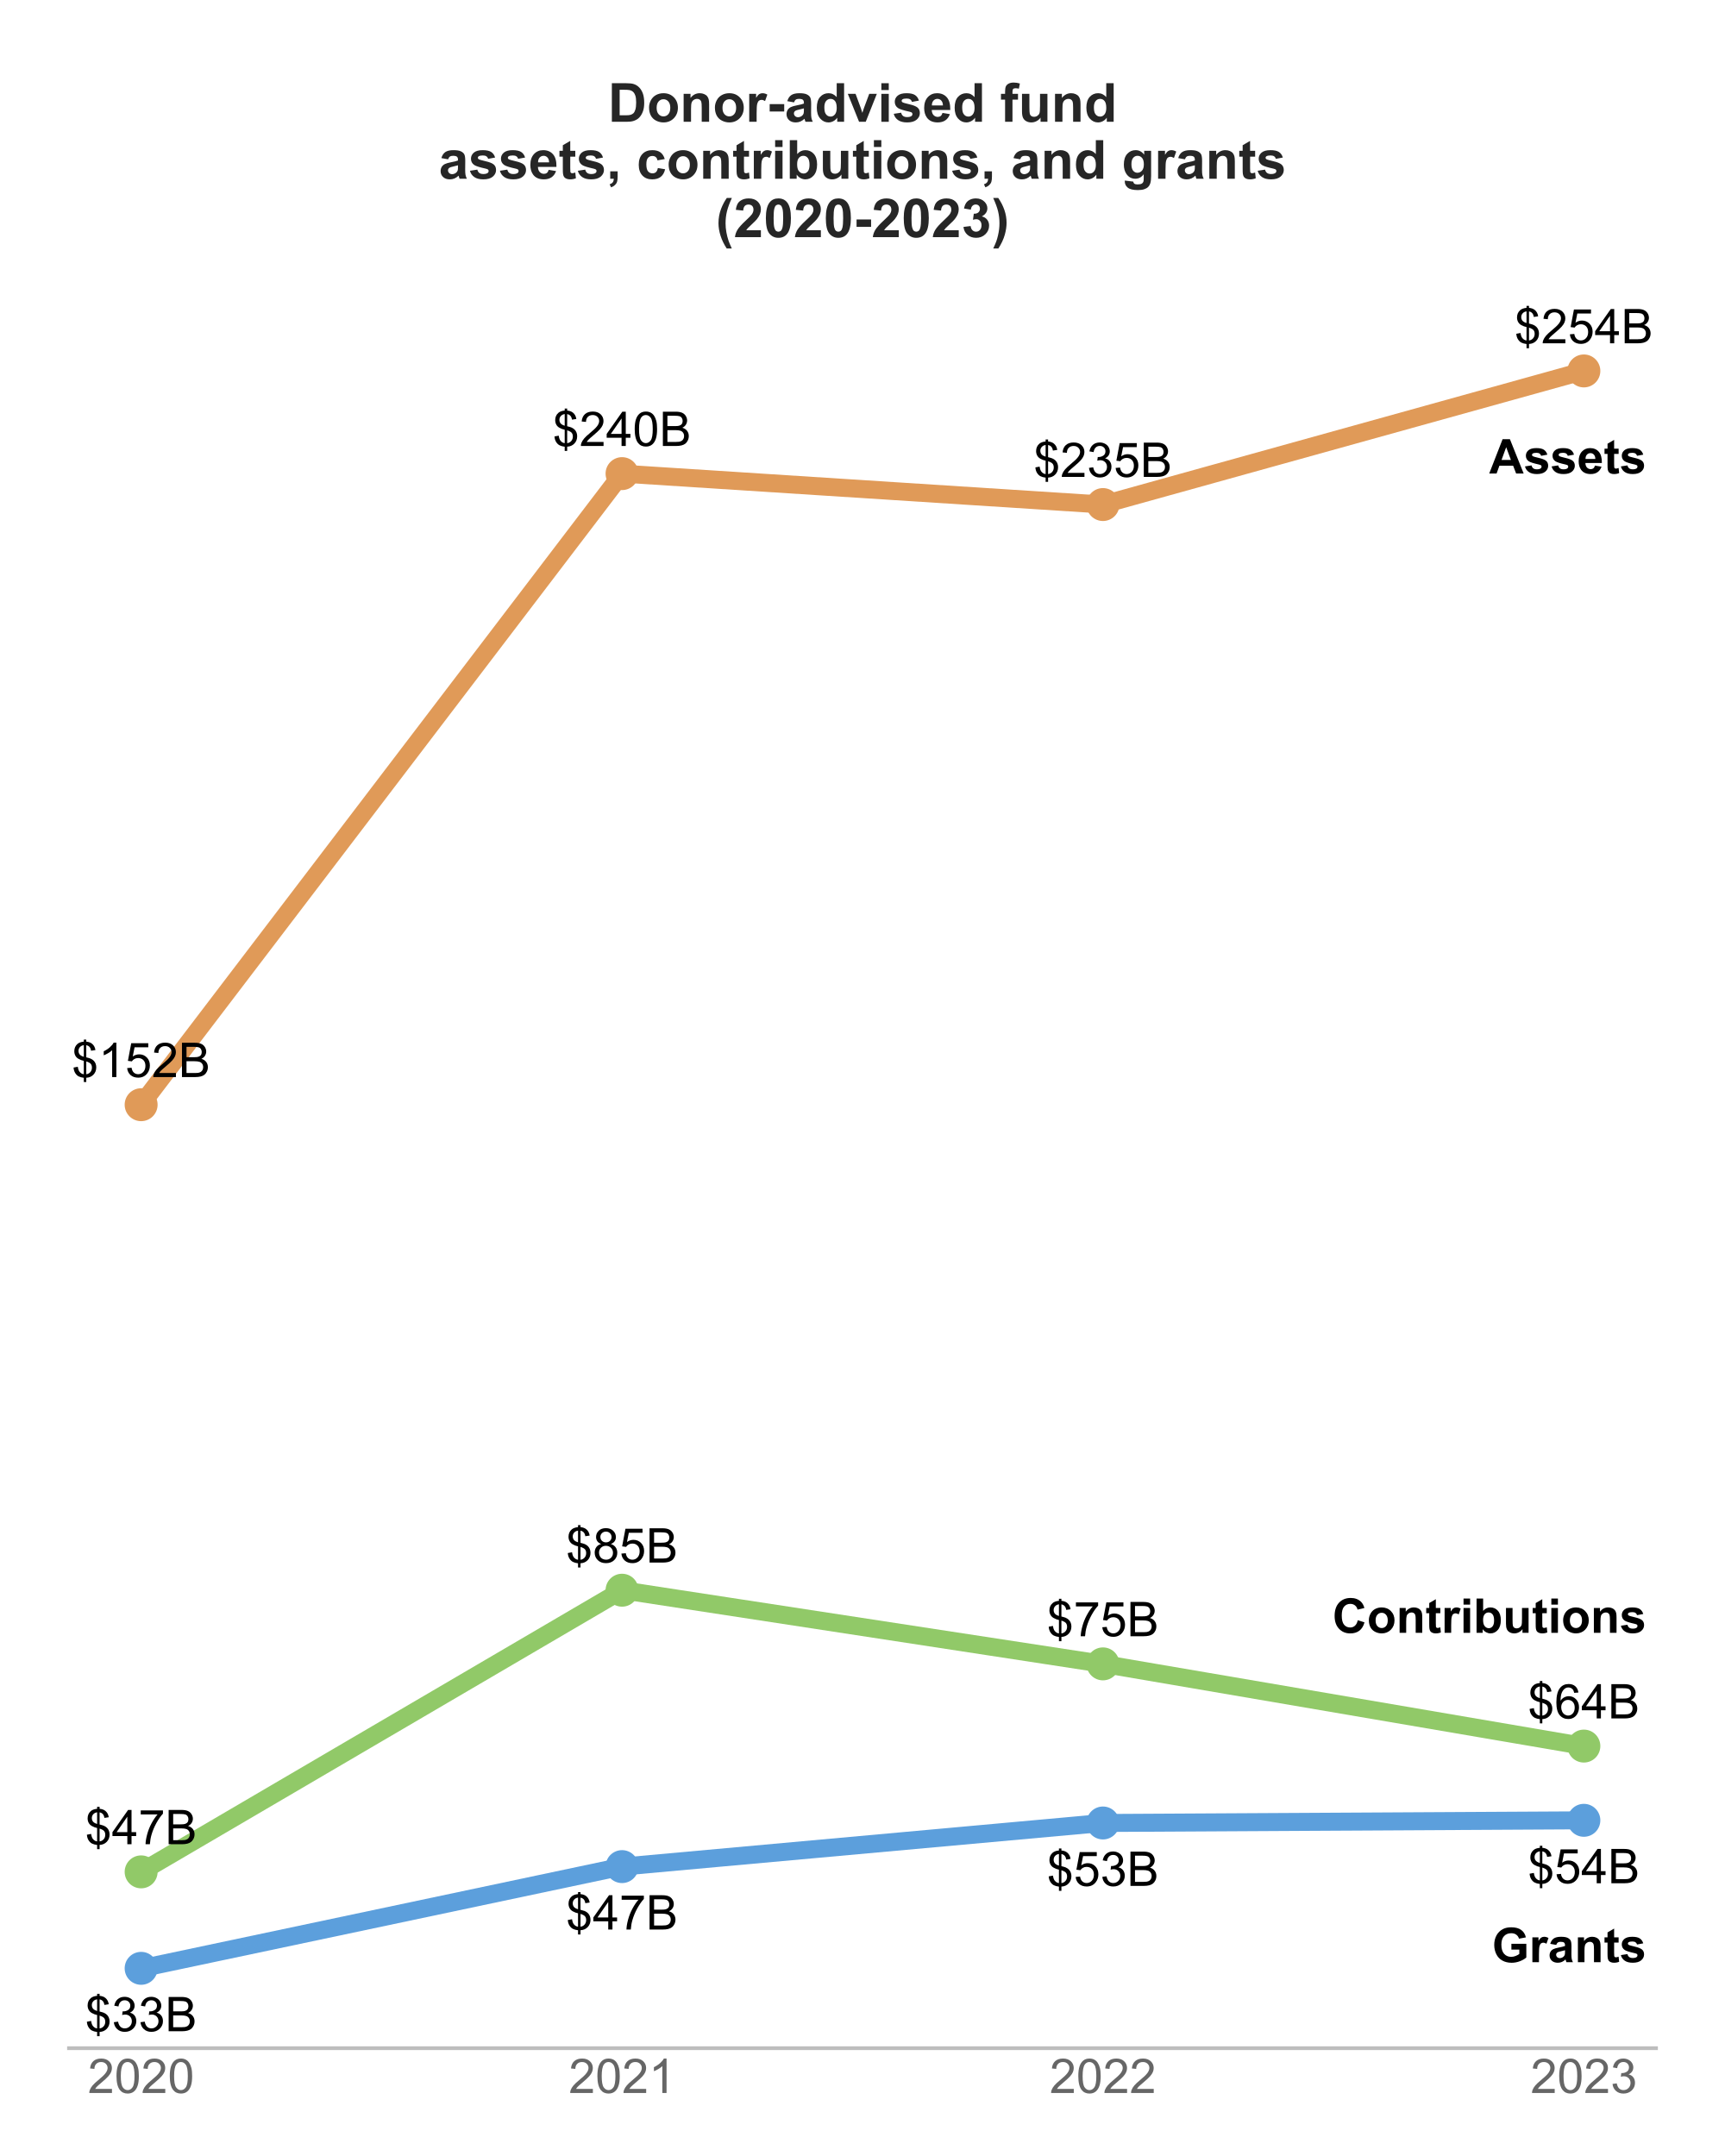
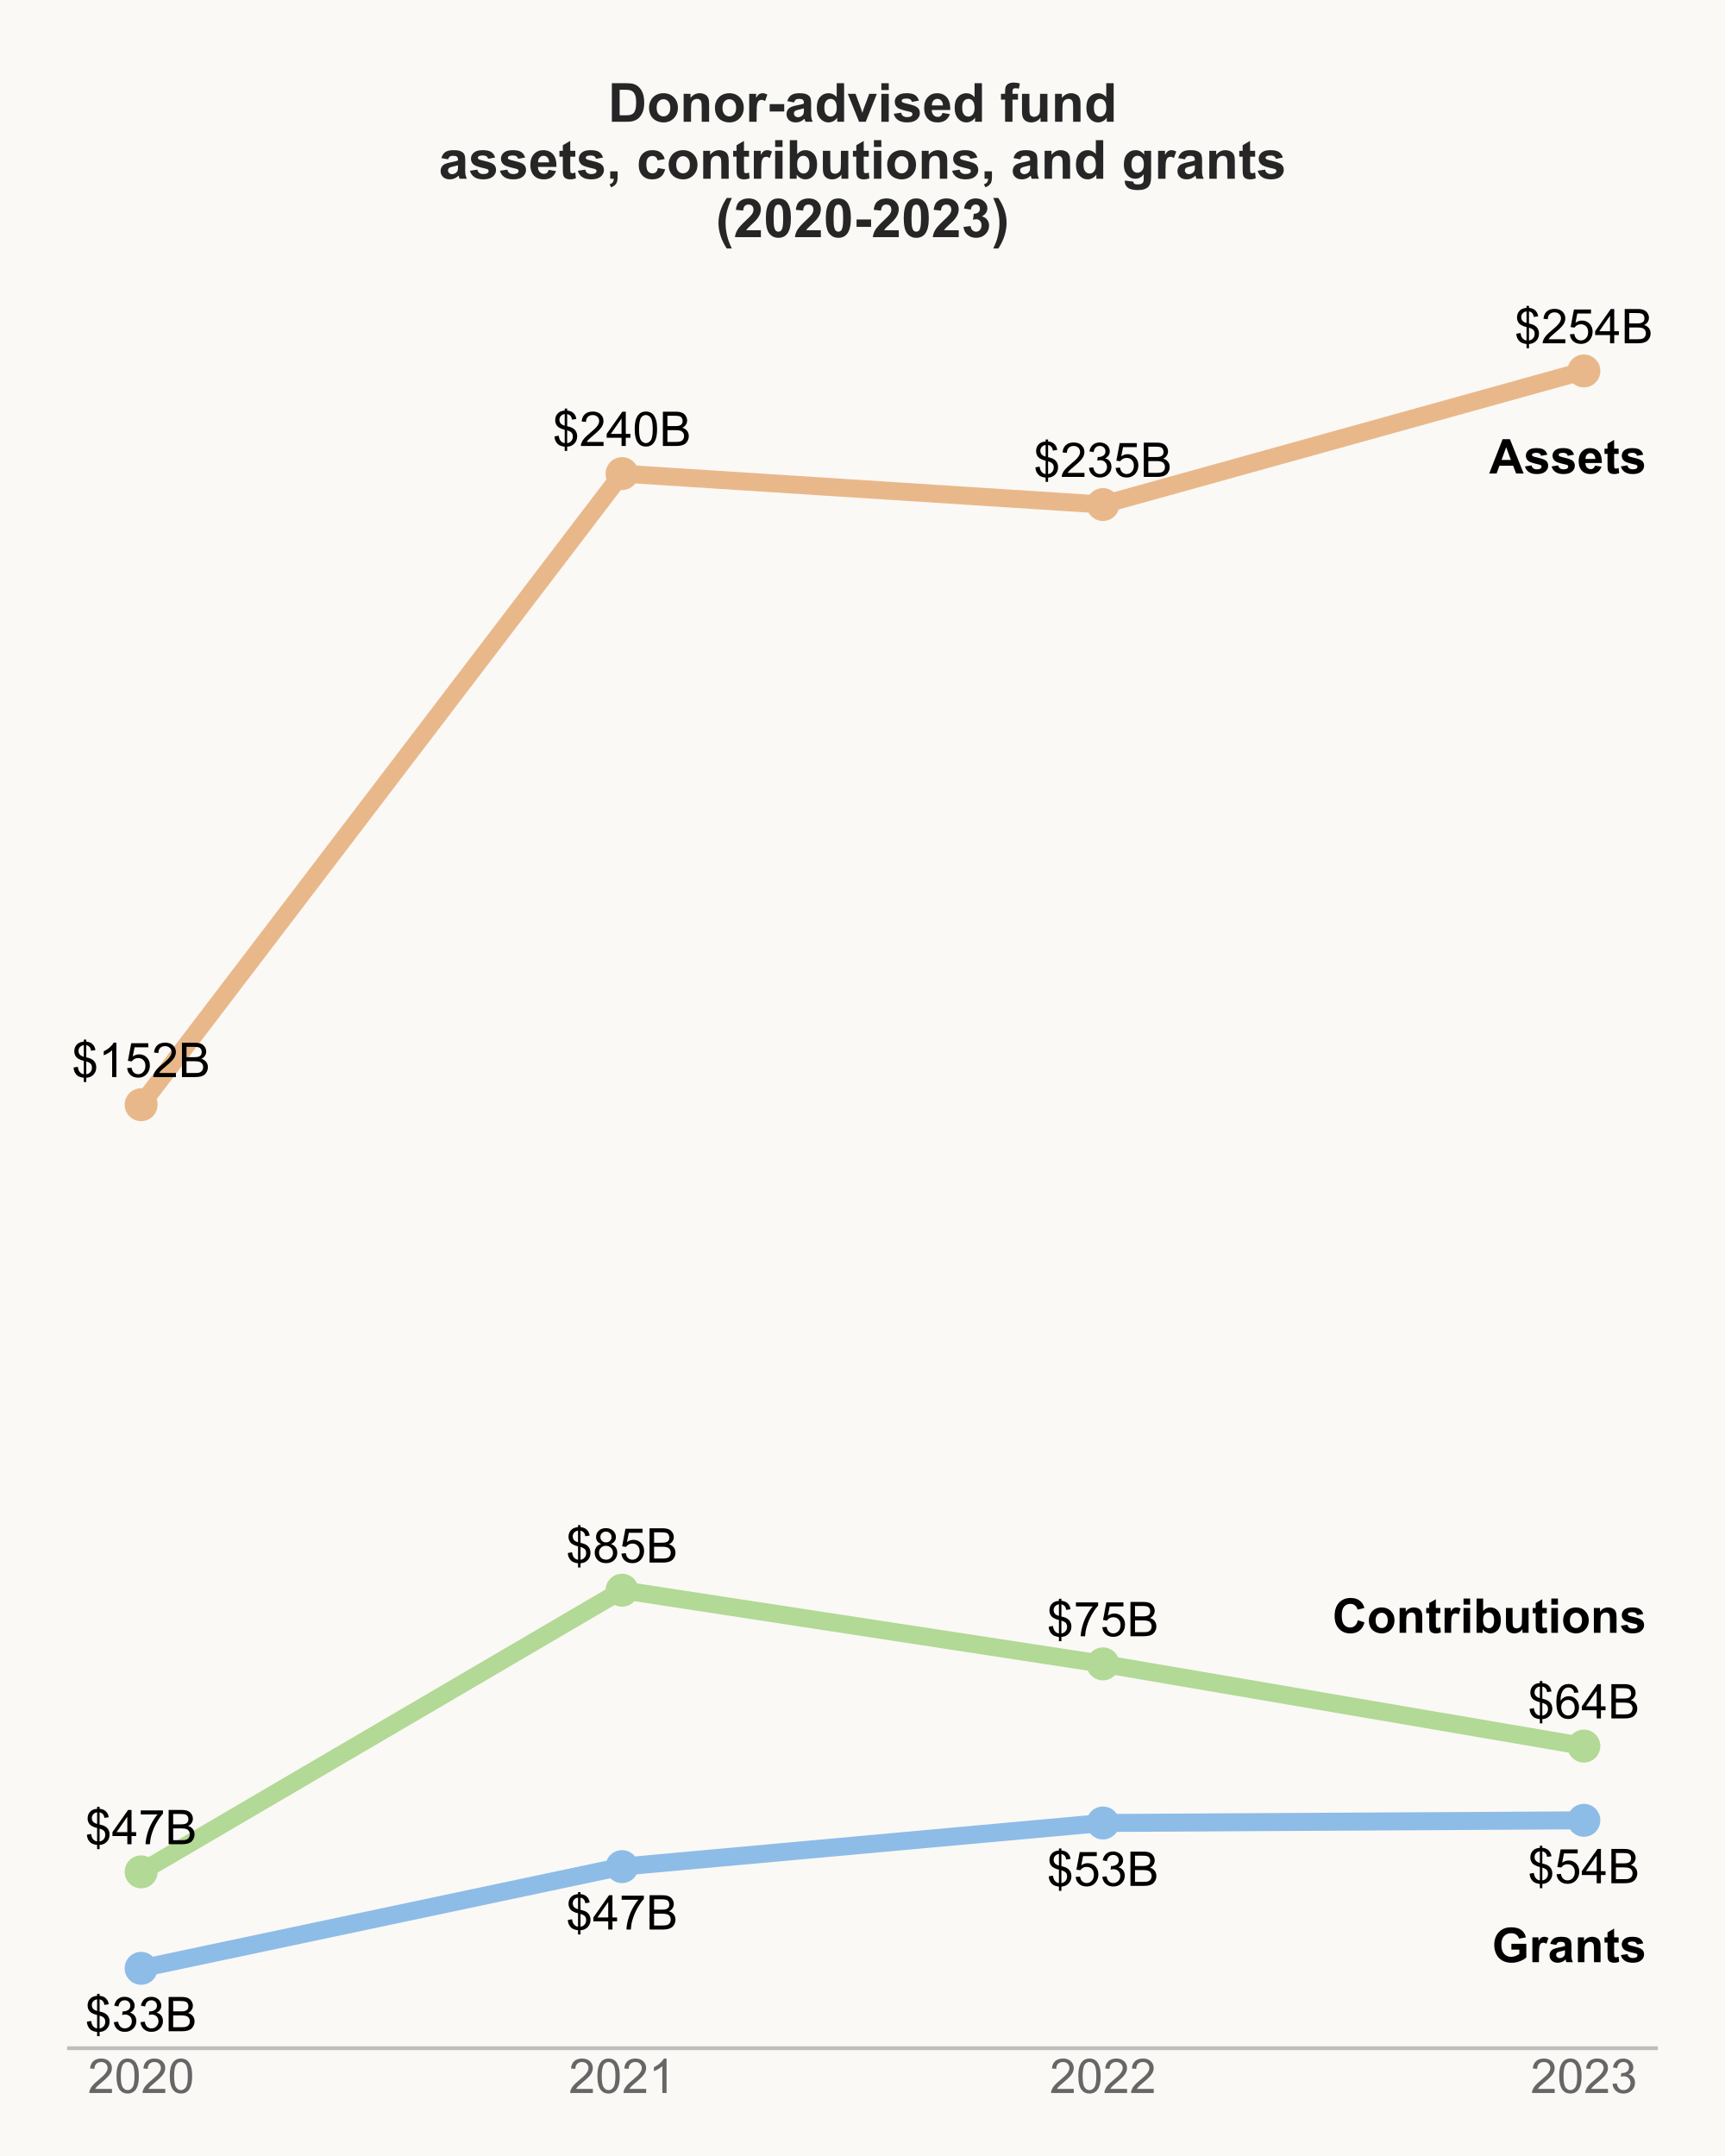
<svg xmlns="http://www.w3.org/2000/svg" xmlns:xlink="http://www.w3.org/1999/xlink" width="576pt" height="720pt" viewBox="0 0 576 720" version="1.1">
  <defs>
    <style type="text/css">*{stroke-linejoin: round; stroke-linecap: butt}</style>
  </defs>
  <g id="figure_1">
    <g id="patch_1">
-       <path d="M 0 720  L 576 720  L 576 0  L 0 0  z " style="fill: #ffffff" />
+       <path d="M 0 720  L 576 720  L 576 0  L 0 0  z " style="fill: #faf9f6" />
    </g>
    <g id="axes_1">
      <g id="patch_2">
-         <path d="M 23.04 684  L 552.96 684  L 552.96 97.2  L 23.04 97.2  z " style="fill: #ffffff" />
+         <path d="M 23.04 684  L 552.96 684  L 552.96 97.2  L 23.04 97.2  z " style="fill: #faf9f6" />
      </g>
      <g id="matplotlib.axis_1">
        <g id="xtick_1">
          <g id="text_1">
            <g style="fill: #666666" transform="translate(29.33227 698.9525) scale(0.16 -0.16)">
              <defs>
                <path id="ArialMT-32" d="M 3222 541  L 3222 0  L 194 0  Q 188 203 259 391  Q 375 700 629 1000  Q 884 1300 1366 1694  Q 2113 2306 2375 2664  Q 2638 3022 2638 3341  Q 2638 3675 2398 3904  Q 2159 4134 1775 4134  Q 1369 4134 1125 3890  Q 881 3647 878 3216  L 300 3275  Q 359 3922 746 4261  Q 1134 4600 1788 4600  Q 2447 4600 2831 4234  Q 3216 3869 3216 3328  Q 3216 3053 3103 2787  Q 2991 2522 2730 2228  Q 2469 1934 1863 1422  Q 1356 997 1212 845  Q 1069 694 975 541  L 3222 541  z " transform="scale(0.015625)" />
                <path id="ArialMT-30" d="M 266 2259  Q 266 3072 433 3567  Q 600 4063 929 4331  Q 1259 4600 1759 4600  Q 2128 4600 2406 4451  Q 2684 4303 2865 4023  Q 3047 3744 3150 3342  Q 3253 2941 3253 2259  Q 3253 1453 3087 958  Q 2922 463 2592 192  Q 2263 -78 1759 -78  Q 1097 -78 719 397  Q 266 969 266 2259  z M 844 2259  Q 844 1131 1108 757  Q 1372 384 1759 384  Q 2147 384 2411 759  Q 2675 1134 2675 2259  Q 2675 3391 2411 3762  Q 2147 4134 1753 4134  Q 1366 4134 1134 3806  Q 844 3388 844 2259  z " transform="scale(0.015625)" />
              </defs>
              <use xlink:href="#ArialMT-32" />
              <use xlink:href="#ArialMT-30" transform="translate(55.61523 0)" />
              <use xlink:href="#ArialMT-32" transform="translate(111.2305 0)" />
              <use xlink:href="#ArialMT-30" transform="translate(166.8457 0)" />
            </g>
          </g>
        </g>
        <g id="xtick_2">
          <g id="text_2">
            <g style="fill: #666666" transform="translate(189.9141 698.9525) scale(0.16 -0.16)">
              <defs>
                <path id="ArialMT-31" d="M 2384 0  L 1822 0  L 1822 3584  Q 1619 3391 1289 3197  Q 959 3003 697 2906  L 697 3450  Q 1169 3672 1522 3987  Q 1875 4303 2022 4600  L 2384 4600  L 2384 0  z " transform="scale(0.015625)" />
              </defs>
              <use xlink:href="#ArialMT-32" />
              <use xlink:href="#ArialMT-30" transform="translate(55.61523 0)" />
              <use xlink:href="#ArialMT-32" transform="translate(111.2305 0)" />
              <use xlink:href="#ArialMT-31" transform="translate(166.8457 0)" />
            </g>
          </g>
        </g>
        <g id="xtick_3">
          <g id="text_3">
            <g style="fill: #666666" transform="translate(350.4959 698.9525) scale(0.16 -0.16)">
              <use xlink:href="#ArialMT-32" />
              <use xlink:href="#ArialMT-30" transform="translate(55.61523 0)" />
              <use xlink:href="#ArialMT-32" transform="translate(111.2305 0)" />
              <use xlink:href="#ArialMT-32" transform="translate(166.8457 0)" />
            </g>
          </g>
        </g>
        <g id="xtick_4">
          <g id="text_4">
            <g style="fill: #666666" transform="translate(511.0777 698.9525) scale(0.16 -0.16)">
              <defs>
                <path id="ArialMT-33" d="M 269 1209  L 831 1284  Q 928 806 1161 595  Q 1394 384 1728 384  Q 2125 384 2398 659  Q 2672 934 2672 1341  Q 2672 1728 2419 1979  Q 2166 2231 1775 2231  Q 1616 2231 1378 2169  L 1441 2663  Q 1497 2656 1531 2656  Q 1891 2656 2178 2843  Q 2466 3031 2466 3422  Q 2466 3731 2256 3934  Q 2047 4138 1716 4138  Q 1388 4138 1169 3931  Q 950 3725 888 3313  L 325 3413  Q 428 3978 793 4289  Q 1159 4600 1703 4600  Q 2078 4600 2393 4439  Q 2709 4278 2876 4000  Q 3044 3722 3044 3409  Q 3044 3113 2884 2869  Q 2725 2625 2413 2481  Q 2819 2388 3044 2092  Q 3269 1797 3269 1353  Q 3269 753 2831 336  Q 2394 -81 1725 -81  Q 1122 -81 723 278  Q 325 638 269 1209  z " transform="scale(0.015625)" />
              </defs>
              <use xlink:href="#ArialMT-32" />
              <use xlink:href="#ArialMT-30" transform="translate(55.61523 0)" />
              <use xlink:href="#ArialMT-32" transform="translate(111.2305 0)" />
              <use xlink:href="#ArialMT-33" transform="translate(166.8457 0)" />
            </g>
          </g>
        </g>
      </g>
      <g id="matplotlib.axis_2" />
      <g id="line2d_1">
-         <path d="M 47.127 368.919  L 207.709 158.166  L 368.291 168.495  L 528.873 123.873  " clip-path="url(#p84520b5598)" style="fill: none; stroke: #e09a58; stroke-width: 6; stroke-linecap: round" />
+         <path d="M 47.127 368.919  L 207.709 158.166  L 368.291 168.495  L 528.873 123.873  " clip-path="url(#pe774e9bfdc)" style="fill: none; stroke: #e9b88a; stroke-width: 6; stroke-linecap: round" />
        <defs>
-           <path id="m85aa86fea9" d="M 0 5  C 1.326 5 2.598 4.473 3.536 3.536  C 4.473 2.598 5 1.326 5 0  C 5 -1.326 4.473 -2.598 3.536 -3.536  C 2.598 -4.473 1.326 -5 0 -5  C -1.326 -5 -2.598 -4.473 -3.536 -3.536  C -4.473 -2.598 -5 -1.326 -5 0  C -5 1.326 -4.473 2.598 -3.536 3.536  C -2.598 4.473 -1.326 5 0 5  z " style="stroke: #e09a58" />
+           <path id="m10872356fe" d="M 0 5  C 1.326 5 2.598 4.473 3.536 3.536  C 4.473 2.598 5 1.326 5 0  C 5 -1.326 4.473 -2.598 3.536 -3.536  C 2.598 -4.473 1.326 -5 0 -5  C -1.326 -5 -2.598 -4.473 -3.536 -3.536  C -4.473 -2.598 -5 -1.326 -5 0  C -5 1.326 -4.473 2.598 -3.536 3.536  C -2.598 4.473 -1.326 5 0 5  z " style="stroke: #e9b88a" />
        </defs>
-         <g clip-path="url(#p84520b5598)">
-           <use xlink:href="#m85aa86fea9" x="47.127" y="368.919" style="fill: #e09a58; stroke: #e09a58" />
-           <use xlink:href="#m85aa86fea9" x="207.709" y="158.166" style="fill: #e09a58; stroke: #e09a58" />
-           <use xlink:href="#m85aa86fea9" x="368.291" y="168.495" style="fill: #e09a58; stroke: #e09a58" />
-           <use xlink:href="#m85aa86fea9" x="528.873" y="123.873" style="fill: #e09a58; stroke: #e09a58" />
+         <g clip-path="url(#pe774e9bfdc)">
+           <use xlink:href="#m10872356fe" x="47.127" y="368.919" style="fill: #e9b88a; stroke: #e9b88a" />
+           <use xlink:href="#m10872356fe" x="207.709" y="158.166" style="fill: #e9b88a; stroke: #e9b88a" />
+           <use xlink:href="#m10872356fe" x="368.291" y="168.495" style="fill: #e9b88a; stroke: #e9b88a" />
+           <use xlink:href="#m10872356fe" x="528.873" y="123.873" style="fill: #e9b88a; stroke: #e9b88a" />
        </g>
      </g>
      <g id="line2d_2">
-         <path d="M 47.127 625.114  L 207.709 531.053  L 368.291 555.656  L 528.873 583.105  " clip-path="url(#p84520b5598)" style="fill: none; stroke: #91c968; stroke-width: 6; stroke-linecap: round" />
+         <path d="M 47.127 625.114  L 207.709 531.053  L 368.291 555.656  L 528.873 583.105  " clip-path="url(#pe774e9bfdc)" style="fill: none; stroke: #b2d995; stroke-width: 6; stroke-linecap: round" />
        <defs>
-           <path id="m9f9c1875c0" d="M 0 5  C 1.326 5 2.598 4.473 3.536 3.536  C 4.473 2.598 5 1.326 5 0  C 5 -1.326 4.473 -2.598 3.536 -3.536  C 2.598 -4.473 1.326 -5 0 -5  C -1.326 -5 -2.598 -4.473 -3.536 -3.536  C -4.473 -2.598 -5 -1.326 -5 0  C -5 1.326 -4.473 2.598 -3.536 3.536  C -2.598 4.473 -1.326 5 0 5  z " style="stroke: #91c968" />
+           <path id="m0aecd89cf8" d="M 0 5  C 1.326 5 2.598 4.473 3.536 3.536  C 4.473 2.598 5 1.326 5 0  C 5 -1.326 4.473 -2.598 3.536 -3.536  C 2.598 -4.473 1.326 -5 0 -5  C -1.326 -5 -2.598 -4.473 -3.536 -3.536  C -4.473 -2.598 -5 -1.326 -5 0  C -5 1.326 -4.473 2.598 -3.536 3.536  C -2.598 4.473 -1.326 5 0 5  z " style="stroke: #b2d995" />
        </defs>
-         <g clip-path="url(#p84520b5598)">
-           <use xlink:href="#m9f9c1875c0" x="47.127" y="625.114" style="fill: #91c968; stroke: #91c968" />
-           <use xlink:href="#m9f9c1875c0" x="207.709" y="531.053" style="fill: #91c968; stroke: #91c968" />
-           <use xlink:href="#m9f9c1875c0" x="368.291" y="555.656" style="fill: #91c968; stroke: #91c968" />
-           <use xlink:href="#m9f9c1875c0" x="528.873" y="583.105" style="fill: #91c968; stroke: #91c968" />
+         <g clip-path="url(#pe774e9bfdc)">
+           <use xlink:href="#m0aecd89cf8" x="47.127" y="625.114" style="fill: #b2d995; stroke: #b2d995" />
+           <use xlink:href="#m0aecd89cf8" x="207.709" y="531.053" style="fill: #b2d995; stroke: #b2d995" />
+           <use xlink:href="#m0aecd89cf8" x="368.291" y="555.656" style="fill: #b2d995; stroke: #b2d995" />
+           <use xlink:href="#m0aecd89cf8" x="528.873" y="583.105" style="fill: #b2d995; stroke: #b2d995" />
        </g>
      </g>
      <g id="line2d_3">
-         <path d="M 47.127 657.327  L 207.709 623.357  L 368.291 608.787  L 528.873 607.898  " clip-path="url(#p84520b5598)" style="fill: none; stroke: #5c9fdc; stroke-width: 6; stroke-linecap: round" />
+         <path d="M 47.127 657.327  L 207.709 623.357  L 368.291 608.787  L 528.873 607.898  " clip-path="url(#pe774e9bfdc)" style="fill: none; stroke: #8dbce7; stroke-width: 6; stroke-linecap: round" />
        <defs>
-           <path id="m86886f72f1" d="M 0 5  C 1.326 5 2.598 4.473 3.536 3.536  C 4.473 2.598 5 1.326 5 0  C 5 -1.326 4.473 -2.598 3.536 -3.536  C 2.598 -4.473 1.326 -5 0 -5  C -1.326 -5 -2.598 -4.473 -3.536 -3.536  C -4.473 -2.598 -5 -1.326 -5 0  C -5 1.326 -4.473 2.598 -3.536 3.536  C -2.598 4.473 -1.326 5 0 5  z " style="stroke: #5c9fdc" />
+           <path id="m0f22cc1c9a" d="M 0 5  C 1.326 5 2.598 4.473 3.536 3.536  C 4.473 2.598 5 1.326 5 0  C 5 -1.326 4.473 -2.598 3.536 -3.536  C 2.598 -4.473 1.326 -5 0 -5  C -1.326 -5 -2.598 -4.473 -3.536 -3.536  C -4.473 -2.598 -5 -1.326 -5 0  C -5 1.326 -4.473 2.598 -3.536 3.536  C -2.598 4.473 -1.326 5 0 5  z " style="stroke: #8dbce7" />
        </defs>
-         <g clip-path="url(#p84520b5598)">
-           <use xlink:href="#m86886f72f1" x="47.127" y="657.327" style="fill: #5c9fdc; stroke: #5c9fdc" />
-           <use xlink:href="#m86886f72f1" x="207.709" y="623.357" style="fill: #5c9fdc; stroke: #5c9fdc" />
-           <use xlink:href="#m86886f72f1" x="368.291" y="608.787" style="fill: #5c9fdc; stroke: #5c9fdc" />
-           <use xlink:href="#m86886f72f1" x="528.873" y="607.898" style="fill: #5c9fdc; stroke: #5c9fdc" />
+         <g clip-path="url(#pe774e9bfdc)">
+           <use xlink:href="#m0f22cc1c9a" x="47.127" y="657.327" style="fill: #8dbce7; stroke: #8dbce7" />
+           <use xlink:href="#m0f22cc1c9a" x="207.709" y="623.357" style="fill: #8dbce7; stroke: #8dbce7" />
+           <use xlink:href="#m0f22cc1c9a" x="368.291" y="608.787" style="fill: #8dbce7; stroke: #8dbce7" />
+           <use xlink:href="#m0f22cc1c9a" x="528.873" y="607.898" style="fill: #8dbce7; stroke: #8dbce7" />
        </g>
      </g>
      <g id="patch_3">
        <path d="M 23.04 684  L 552.96 684  " style="fill: none; stroke: #bdbdbd; stroke-width: 1.25; stroke-linejoin: miter; stroke-linecap: square" />
      </g>
      <g id="text_5">
        <g transform="translate(23.99602 359.6908) scale(0.16 -0.16)">
          <defs>
            <path id="ArialMT-24" d="M 1594 -659  L 1594 -97  Q 1172 -44 908 92  Q 644 228 451 531  Q 259 834 228 1272  L 794 1378  Q 859 925 1025 713  Q 1263 413 1594 378  L 1594 2169  Q 1247 2234 884 2438  Q 616 2588 470 2853  Q 325 3119 325 3456  Q 325 4056 750 4428  Q 1034 4678 1594 4734  L 1594 5003  L 1925 5003  L 1925 4734  Q 2416 4688 2703 4447  Q 3072 4141 3147 3606  L 2566 3519  Q 2516 3850 2358 4026  Q 2200 4203 1925 4259  L 1925 2638  Q 2350 2531 2488 2472  Q 2750 2356 2915 2190  Q 3081 2025 3170 1797  Q 3259 1569 3259 1303  Q 3259 719 2887 328  Q 2516 -63 1925 -91  L 1925 -659  L 1594 -659  z M 1594 4266  Q 1266 4216 1077 4003  Q 888 3791 888 3500  Q 888 3213 1048 3019  Q 1209 2825 1594 2709  L 1594 4266  z M 1925 378  Q 2253 419 2467 662  Q 2681 906 2681 1266  Q 2681 1572 2529 1758  Q 2378 1944 1925 2091  L 1925 378  z " transform="scale(0.015625)" />
            <path id="ArialMT-35" d="M 266 1200  L 856 1250  Q 922 819 1161 601  Q 1400 384 1738 384  Q 2144 384 2425 690  Q 2706 997 2706 1503  Q 2706 1984 2436 2262  Q 2166 2541 1728 2541  Q 1456 2541 1237 2417  Q 1019 2294 894 2097  L 366 2166  L 809 4519  L 3088 4519  L 3088 3981  L 1259 3981  L 1013 2750  Q 1425 3038 1878 3038  Q 2478 3038 2890 2622  Q 3303 2206 3303 1553  Q 3303 931 2941 478  Q 2500 -78 1738 -78  Q 1113 -78 717 272  Q 322 622 266 1200  z " transform="scale(0.015625)" />
            <path id="ArialMT-42" d="M 469 0  L 469 4581  L 2188 4581  Q 2713 4581 3030 4442  Q 3347 4303 3526 4014  Q 3706 3725 3706 3409  Q 3706 3116 3547 2856  Q 3388 2597 3066 2438  Q 3481 2316 3704 2022  Q 3928 1728 3928 1328  Q 3928 1006 3792 729  Q 3656 453 3456 303  Q 3256 153 2954 76  Q 2653 0 2216 0  L 469 0  z M 1075 2656  L 2066 2656  Q 2469 2656 2644 2709  Q 2875 2778 2992 2937  Q 3109 3097 3109 3338  Q 3109 3566 3000 3739  Q 2891 3913 2687 3977  Q 2484 4041 1991 4041  L 1075 4041  L 1075 2656  z M 1075 541  L 2216 541  Q 2509 541 2628 563  Q 2838 600 2978 687  Q 3119 775 3209 942  Q 3300 1109 3300 1328  Q 3300 1584 3169 1773  Q 3038 1963 2805 2039  Q 2572 2116 2134 2116  L 1075 2116  L 1075 541  z " transform="scale(0.015625)" />
          </defs>
          <use xlink:href="#ArialMT-24" />
          <use xlink:href="#ArialMT-31" transform="translate(55.61523 0)" />
          <use xlink:href="#ArialMT-35" transform="translate(111.2305 0)" />
          <use xlink:href="#ArialMT-32" transform="translate(166.8457 0)" />
          <use xlink:href="#ArialMT-42" transform="translate(222.4609 0)" />
        </g>
      </g>
      <g id="text_6">
        <g transform="translate(184.5778 148.9376) scale(0.16 -0.16)">
          <defs>
            <path id="ArialMT-34" d="M 2069 0  L 2069 1097  L 81 1097  L 81 1613  L 2172 4581  L 2631 4581  L 2631 1613  L 3250 1613  L 3250 1097  L 2631 1097  L 2631 0  L 2069 0  z M 2069 1613  L 2069 3678  L 634 1613  L 2069 1613  z " transform="scale(0.015625)" />
          </defs>
          <use xlink:href="#ArialMT-24" />
          <use xlink:href="#ArialMT-32" transform="translate(55.61523 0)" />
          <use xlink:href="#ArialMT-34" transform="translate(111.2305 0)" />
          <use xlink:href="#ArialMT-30" transform="translate(166.8457 0)" />
          <use xlink:href="#ArialMT-42" transform="translate(222.4609 0)" />
        </g>
      </g>
      <g id="text_7">
        <g transform="translate(345.1597 159.2665) scale(0.16 -0.16)">
          <use xlink:href="#ArialMT-24" />
          <use xlink:href="#ArialMT-32" transform="translate(55.61523 0)" />
          <use xlink:href="#ArialMT-33" transform="translate(111.2305 0)" />
          <use xlink:href="#ArialMT-35" transform="translate(166.8457 0)" />
          <use xlink:href="#ArialMT-42" transform="translate(222.4609 0)" />
        </g>
      </g>
      <g id="text_8">
        <g transform="translate(505.7415 114.6443) scale(0.16 -0.16)">
          <use xlink:href="#ArialMT-24" />
          <use xlink:href="#ArialMT-32" transform="translate(55.61523 0)" />
          <use xlink:href="#ArialMT-35" transform="translate(111.2305 0)" />
          <use xlink:href="#ArialMT-34" transform="translate(166.8457 0)" />
          <use xlink:href="#ArialMT-42" transform="translate(222.4609 0)" />
        </g>
      </g>
      <g id="text_9">
        <g transform="translate(28.44477 615.8852) scale(0.16 -0.16)">
          <defs>
            <path id="ArialMT-37" d="M 303 3981  L 303 4522  L 3269 4522  L 3269 4084  Q 2831 3619 2401 2847  Q 1972 2075 1738 1259  Q 1569 684 1522 0  L 944 0  Q 953 541 1156 1306  Q 1359 2072 1739 2783  Q 2119 3494 2547 3981  L 303 3981  z " transform="scale(0.015625)" />
          </defs>
          <use xlink:href="#ArialMT-24" />
          <use xlink:href="#ArialMT-34" transform="translate(55.61523 0)" />
          <use xlink:href="#ArialMT-37" transform="translate(111.2305 0)" />
          <use xlink:href="#ArialMT-42" transform="translate(166.8457 0)" />
        </g>
      </g>
      <g id="text_10">
        <g transform="translate(189.0266 521.8243) scale(0.16 -0.16)">
          <defs>
            <path id="ArialMT-38" d="M 1131 2484  Q 781 2613 612 2850  Q 444 3088 444 3419  Q 444 3919 803 4259  Q 1163 4600 1759 4600  Q 2359 4600 2725 4251  Q 3091 3903 3091 3403  Q 3091 3084 2923 2848  Q 2756 2613 2416 2484  Q 2838 2347 3058 2040  Q 3278 1734 3278 1309  Q 3278 722 2862 322  Q 2447 -78 1769 -78  Q 1091 -78 675 323  Q 259 725 259 1325  Q 259 1772 486 2073  Q 713 2375 1131 2484  z M 1019 3438  Q 1019 3113 1228 2906  Q 1438 2700 1772 2700  Q 2097 2700 2305 2904  Q 2513 3109 2513 3406  Q 2513 3716 2298 3927  Q 2084 4138 1766 4138  Q 1444 4138 1231 3931  Q 1019 3725 1019 3438  z M 838 1322  Q 838 1081 952 856  Q 1066 631 1291 507  Q 1516 384 1775 384  Q 2178 384 2440 643  Q 2703 903 2703 1303  Q 2703 1709 2433 1975  Q 2163 2241 1756 2241  Q 1359 2241 1098 1978  Q 838 1716 838 1322  z " transform="scale(0.015625)" />
          </defs>
          <use xlink:href="#ArialMT-24" />
          <use xlink:href="#ArialMT-38" transform="translate(55.61523 0)" />
          <use xlink:href="#ArialMT-35" transform="translate(111.2305 0)" />
          <use xlink:href="#ArialMT-42" transform="translate(166.8457 0)" />
        </g>
      </g>
      <g id="text_11">
        <g transform="translate(349.6084 546.4272) scale(0.16 -0.16)">
          <use xlink:href="#ArialMT-24" />
          <use xlink:href="#ArialMT-37" transform="translate(55.61523 0)" />
          <use xlink:href="#ArialMT-35" transform="translate(111.2305 0)" />
          <use xlink:href="#ArialMT-42" transform="translate(166.8457 0)" />
        </g>
      </g>
      <g id="text_12">
        <g transform="translate(510.1902 573.8761) scale(0.16 -0.16)">
          <defs>
            <path id="ArialMT-36" d="M 3184 3459  L 2625 3416  Q 2550 3747 2413 3897  Q 2184 4138 1850 4138  Q 1581 4138 1378 3988  Q 1113 3794 959 3422  Q 806 3050 800 2363  Q 1003 2672 1297 2822  Q 1591 2972 1913 2972  Q 2475 2972 2870 2558  Q 3266 2144 3266 1488  Q 3266 1056 3080 686  Q 2894 316 2569 119  Q 2244 -78 1831 -78  Q 1128 -78 684 439  Q 241 956 241 2144  Q 241 3472 731 4075  Q 1159 4600 1884 4600  Q 2425 4600 2770 4297  Q 3116 3994 3184 3459  z M 888 1484  Q 888 1194 1011 928  Q 1134 663 1356 523  Q 1578 384 1822 384  Q 2178 384 2434 671  Q 2691 959 2691 1453  Q 2691 1928 2437 2201  Q 2184 2475 1800 2475  Q 1419 2475 1153 2201  Q 888 1928 888 1484  z " transform="scale(0.015625)" />
          </defs>
          <use xlink:href="#ArialMT-24" />
          <use xlink:href="#ArialMT-36" transform="translate(55.61523 0)" />
          <use xlink:href="#ArialMT-34" transform="translate(111.2305 0)" />
          <use xlink:href="#ArialMT-42" transform="translate(166.8457 0)" />
        </g>
      </g>
      <g id="text_13">
        <g transform="translate(28.44477 678.3412) scale(0.16 -0.16)">
          <use xlink:href="#ArialMT-24" />
          <use xlink:href="#ArialMT-33" transform="translate(55.61523 0)" />
          <use xlink:href="#ArialMT-33" transform="translate(111.2305 0)" />
          <use xlink:href="#ArialMT-42" transform="translate(166.8457 0)" />
        </g>
      </g>
      <g id="text_14">
        <g transform="translate(189.0266 644.3712) scale(0.16 -0.16)">
          <use xlink:href="#ArialMT-24" />
          <use xlink:href="#ArialMT-34" transform="translate(55.61523 0)" />
          <use xlink:href="#ArialMT-37" transform="translate(111.2305 0)" />
          <use xlink:href="#ArialMT-42" transform="translate(166.8457 0)" />
        </g>
      </g>
      <g id="text_15">
        <g transform="translate(349.6084 629.8011) scale(0.16 -0.16)">
          <use xlink:href="#ArialMT-24" />
          <use xlink:href="#ArialMT-35" transform="translate(55.61523 0)" />
          <use xlink:href="#ArialMT-33" transform="translate(111.2305 0)" />
          <use xlink:href="#ArialMT-42" transform="translate(166.8457 0)" />
        </g>
      </g>
      <g id="text_16">
        <g transform="translate(510.1902 628.9115) scale(0.16 -0.16)">
          <use xlink:href="#ArialMT-24" />
          <use xlink:href="#ArialMT-35" transform="translate(55.61523 0)" />
          <use xlink:href="#ArialMT-34" transform="translate(111.2305 0)" />
          <use xlink:href="#ArialMT-42" transform="translate(166.8457 0)" />
        </g>
      </g>
      <g id="text_17">
        <g transform="translate(497.2759 158.1261) scale(0.16 -0.16)">
          <defs>
            <path id="Arial-BoldMT-41" d="M 4597 0  L 3591 0  L 3191 1041  L 1359 1041  L 981 0  L 0 0  L 1784 4581  L 2763 4581  L 4597 0  z M 2894 1813  L 2263 3513  L 1644 1813  L 2894 1813  z " transform="scale(0.015625)" />
            <path id="Arial-BoldMT-73" d="M 150 947  L 1031 1081  Q 1088 825 1259 692  Q 1431 559 1741 559  Q 2081 559 2253 684  Q 2369 772 2369 919  Q 2369 1019 2306 1084  Q 2241 1147 2013 1200  Q 950 1434 666 1628  Q 272 1897 272 2375  Q 272 2806 612 3100  Q 953 3394 1669 3394  Q 2350 3394 2681 3172  Q 3013 2950 3138 2516  L 2309 2363  Q 2256 2556 2107 2659  Q 1959 2763 1684 2763  Q 1338 2763 1188 2666  Q 1088 2597 1088 2488  Q 1088 2394 1175 2328  Q 1294 2241 1995 2081  Q 2697 1922 2975 1691  Q 3250 1456 3250 1038  Q 3250 581 2869 253  Q 2488 -75 1741 -75  Q 1063 -75 667 200  Q 272 475 150 947  z " transform="scale(0.015625)" />
            <path id="Arial-BoldMT-65" d="M 2381 1056  L 3256 909  Q 3088 428 2723 176  Q 2359 -75 1813 -75  Q 947 -75 531 491  Q 203 944 203 1634  Q 203 2459 634 2926  Q 1066 3394 1725 3394  Q 2466 3394 2894 2905  Q 3322 2416 3303 1406  L 1103 1406  Q 1113 1016 1316 798  Q 1519 581 1822 581  Q 2028 581 2168 693  Q 2309 806 2381 1056  z M 2431 1944  Q 2422 2325 2234 2523  Q 2047 2722 1778 2722  Q 1491 2722 1303 2513  Q 1116 2303 1119 1944  L 2431 1944  z " transform="scale(0.015625)" />
            <path id="Arial-BoldMT-74" d="M 1981 3319  L 1981 2619  L 1381 2619  L 1381 1281  Q 1381 875 1398 808  Q 1416 741 1477 697  Q 1538 653 1625 653  Q 1747 653 1978 738  L 2053 56  Q 1747 -75 1359 -75  Q 1122 -75 931 4  Q 741 84 652 211  Q 563 338 528 553  Q 500 706 500 1172  L 500 2619  L 97 2619  L 97 3319  L 500 3319  L 500 3978  L 1381 4491  L 1381 3319  L 1981 3319  z " transform="scale(0.015625)" />
          </defs>
          <use xlink:href="#Arial-BoldMT-41" />
          <use xlink:href="#Arial-BoldMT-73" transform="translate(72.2168 0)" />
          <use xlink:href="#Arial-BoldMT-73" transform="translate(127.832 0)" />
          <use xlink:href="#Arial-BoldMT-65" transform="translate(183.4473 0)" />
          <use xlink:href="#Arial-BoldMT-74" transform="translate(239.0625 0)" />
          <use xlink:href="#Arial-BoldMT-73" transform="translate(272.3633 0)" />
        </g>
      </g>
      <g id="text_18">
        <g transform="translate(444.8884 545.2868) scale(0.16 -0.16)">
          <defs>
            <path id="Arial-BoldMT-43" d="M 3397 1684  L 4294 1400  Q 4088 650 3608 286  Q 3128 -78 2391 -78  Q 1478 -78 890 545  Q 303 1169 303 2250  Q 303 3394 893 4026  Q 1484 4659 2447 4659  Q 3288 4659 3813 4163  Q 4125 3869 4281 3319  L 3366 3100  Q 3284 3456 3026 3662  Q 2769 3869 2400 3869  Q 1891 3869 1573 3503  Q 1256 3138 1256 2319  Q 1256 1450 1568 1081  Q 1881 713 2381 713  Q 2750 713 3015 947  Q 3281 1181 3397 1684  z " transform="scale(0.015625)" />
            <path id="Arial-BoldMT-6f" d="M 256 1706  Q 256 2144 472 2553  Q 688 2963 1083 3178  Q 1478 3394 1966 3394  Q 2719 3394 3200 2905  Q 3681 2416 3681 1669  Q 3681 916 3195 420  Q 2709 -75 1972 -75  Q 1516 -75 1102 131  Q 688 338 472 736  Q 256 1134 256 1706  z M 1156 1659  Q 1156 1166 1390 903  Q 1625 641 1969 641  Q 2313 641 2545 903  Q 2778 1166 2778 1666  Q 2778 2153 2545 2415  Q 2313 2678 1969 2678  Q 1625 2678 1390 2415  Q 1156 2153 1156 1659  z " transform="scale(0.015625)" />
            <path id="Arial-BoldMT-6e" d="M 3478 0  L 2600 0  L 2600 1694  Q 2600 2231 2544 2389  Q 2488 2547 2361 2634  Q 2234 2722 2056 2722  Q 1828 2722 1647 2597  Q 1466 2472 1398 2265  Q 1331 2059 1331 1503  L 1331 0  L 453 0  L 453 3319  L 1269 3319  L 1269 2831  Q 1703 3394 2363 3394  Q 2653 3394 2893 3289  Q 3134 3184 3257 3021  Q 3381 2859 3429 2653  Q 3478 2447 3478 2063  L 3478 0  z " transform="scale(0.015625)" />
            <path id="Arial-BoldMT-72" d="M 1300 0  L 422 0  L 422 3319  L 1238 3319  L 1238 2847  Q 1447 3181 1614 3287  Q 1781 3394 1994 3394  Q 2294 3394 2572 3228  L 2300 2463  Q 2078 2606 1888 2606  Q 1703 2606 1575 2504  Q 1447 2403 1373 2137  Q 1300 1872 1300 1025  L 1300 0  z " transform="scale(0.015625)" />
            <path id="Arial-BoldMT-69" d="M 459 3769  L 459 4581  L 1338 4581  L 1338 3769  L 459 3769  z M 459 0  L 459 3319  L 1338 3319  L 1338 0  L 459 0  z " transform="scale(0.015625)" />
            <path id="Arial-BoldMT-62" d="M 422 0  L 422 4581  L 1300 4581  L 1300 2931  Q 1706 3394 2263 3394  Q 2869 3394 3266 2955  Q 3663 2516 3663 1694  Q 3663 844 3258 384  Q 2853 -75 2275 -75  Q 1991 -75 1714 67  Q 1438 209 1238 488  L 1238 0  L 422 0  z M 1294 1731  Q 1294 1216 1456 969  Q 1684 619 2063 619  Q 2353 619 2558 867  Q 2763 1116 2763 1650  Q 2763 2219 2556 2470  Q 2350 2722 2028 2722  Q 1713 2722 1503 2476  Q 1294 2231 1294 1731  z " transform="scale(0.015625)" />
            <path id="Arial-BoldMT-75" d="M 2644 0  L 2644 497  Q 2463 231 2167 78  Q 1872 -75 1544 -75  Q 1209 -75 943 72  Q 678 219 559 484  Q 441 750 441 1219  L 441 3319  L 1319 3319  L 1319 1794  Q 1319 1094 1367 936  Q 1416 778 1544 686  Q 1672 594 1869 594  Q 2094 594 2272 717  Q 2450 841 2515 1023  Q 2581 1206 2581 1919  L 2581 3319  L 3459 3319  L 3459 0  L 2644 0  z " transform="scale(0.015625)" />
          </defs>
          <use xlink:href="#Arial-BoldMT-43" />
          <use xlink:href="#Arial-BoldMT-6f" transform="translate(72.2168 0)" />
          <use xlink:href="#Arial-BoldMT-6e" transform="translate(133.3008 0)" />
          <use xlink:href="#Arial-BoldMT-74" transform="translate(194.3848 0)" />
          <use xlink:href="#Arial-BoldMT-72" transform="translate(227.6855 0)" />
          <use xlink:href="#Arial-BoldMT-69" transform="translate(266.6016 0)" />
          <use xlink:href="#Arial-BoldMT-62" transform="translate(294.3848 0)" />
          <use xlink:href="#Arial-BoldMT-75" transform="translate(355.4688 0)" />
          <use xlink:href="#Arial-BoldMT-74" transform="translate(416.5527 0)" />
          <use xlink:href="#Arial-BoldMT-69" transform="translate(449.8535 0)" />
          <use xlink:href="#Arial-BoldMT-6f" transform="translate(477.6367 0)" />
          <use xlink:href="#Arial-BoldMT-6e" transform="translate(538.7207 0)" />
          <use xlink:href="#Arial-BoldMT-73" transform="translate(599.8047 0)" />
        </g>
      </g>
      <g id="text_19">
        <g transform="translate(498.1809 655.274) scale(0.16 -0.16)">
          <defs>
            <path id="Arial-BoldMT-47" d="M 2597 1684  L 2597 2456  L 4591 2456  L 4591 631  Q 4300 350 3748 136  Q 3197 -78 2631 -78  Q 1913 -78 1378 223  Q 844 525 575 1086  Q 306 1647 306 2306  Q 306 3022 606 3578  Q 906 4134 1484 4431  Q 1925 4659 2581 4659  Q 3434 4659 3914 4301  Q 4394 3944 4531 3313  L 3613 3141  Q 3516 3478 3248 3673  Q 2981 3869 2581 3869  Q 1975 3869 1617 3484  Q 1259 3100 1259 2344  Q 1259 1528 1621 1120  Q 1984 713 2572 713  Q 2863 713 3155 827  Q 3447 941 3656 1103  L 3656 1684  L 2597 1684  z " transform="scale(0.015625)" />
            <path id="Arial-BoldMT-61" d="M 1116 2306  L 319 2450  Q 453 2931 781 3162  Q 1109 3394 1756 3394  Q 2344 3394 2631 3255  Q 2919 3116 3036 2902  Q 3153 2688 3153 2116  L 3144 1091  Q 3144 653 3186 445  Q 3228 238 3344 0  L 2475 0  Q 2441 88 2391 259  Q 2369 338 2359 363  Q 2134 144 1878 34  Q 1622 -75 1331 -75  Q 819 -75 523 203  Q 228 481 228 906  Q 228 1188 362 1408  Q 497 1628 739 1745  Q 981 1863 1438 1950  Q 2053 2066 2291 2166  L 2291 2253  Q 2291 2506 2166 2614  Q 2041 2722 1694 2722  Q 1459 2722 1328 2630  Q 1197 2538 1116 2306  z M 2291 1594  Q 2122 1538 1756 1459  Q 1391 1381 1278 1306  Q 1106 1184 1106 997  Q 1106 813 1243 678  Q 1381 544 1594 544  Q 1831 544 2047 700  Q 2206 819 2256 991  Q 2291 1103 2291 1419  L 2291 1594  z " transform="scale(0.015625)" />
          </defs>
          <use xlink:href="#Arial-BoldMT-47" />
          <use xlink:href="#Arial-BoldMT-72" transform="translate(77.7832 0)" />
          <use xlink:href="#Arial-BoldMT-61" transform="translate(116.6992 0)" />
          <use xlink:href="#Arial-BoldMT-6e" transform="translate(172.3145 0)" />
          <use xlink:href="#Arial-BoldMT-74" transform="translate(233.3984 0)" />
          <use xlink:href="#Arial-BoldMT-73" transform="translate(266.6992 0)" />
        </g>
      </g>
      <g id="text_20">
        <g style="fill: #262626" transform="translate(203.0077 40.67437) scale(0.18 -0.18)">
          <defs>
            <path id="Arial-BoldMT-44" d="M 463 4581  L 2153 4581  Q 2725 4581 3025 4494  Q 3428 4375 3715 4072  Q 4003 3769 4153 3330  Q 4303 2891 4303 2247  Q 4303 1681 4163 1272  Q 3991 772 3672 463  Q 3431 228 3022 97  Q 2716 0 2203 0  L 463 0  L 463 4581  z M 1388 3806  L 1388 772  L 2078 772  Q 2466 772 2638 816  Q 2863 872 3011 1006  Q 3159 1141 3253 1448  Q 3347 1756 3347 2288  Q 3347 2819 3253 3103  Q 3159 3388 2990 3547  Q 2822 3706 2563 3763  Q 2369 3806 1803 3806  L 1388 3806  z " transform="scale(0.015625)" />
            <path id="Arial-BoldMT-2d" d="M 359 1222  L 359 2100  L 2084 2100  L 2084 1222  L 359 1222  z " transform="scale(0.015625)" />
            <path id="Arial-BoldMT-64" d="M 3503 0  L 2688 0  L 2688 488  Q 2484 203 2207 64  Q 1931 -75 1650 -75  Q 1078 -75 670 386  Q 263 847 263 1672  Q 263 2516 659 2955  Q 1056 3394 1663 3394  Q 2219 3394 2625 2931  L 2625 4581  L 3503 4581  L 3503 0  z M 1159 1731  Q 1159 1200 1306 963  Q 1519 619 1900 619  Q 2203 619 2415 876  Q 2628 1134 2628 1647  Q 2628 2219 2422 2470  Q 2216 2722 1894 2722  Q 1581 2722 1370 2473  Q 1159 2225 1159 1731  z " transform="scale(0.015625)" />
            <path id="Arial-BoldMT-76" d="M 1372 0  L 34 3319  L 956 3319  L 1581 1625  L 1763 1059  Q 1834 1275 1853 1344  Q 1897 1484 1947 1625  L 2578 3319  L 3481 3319  L 2163 0  L 1372 0  z " transform="scale(0.015625)" />
            <path id="Arial-BoldMT-20" transform="scale(0.015625)" />
            <path id="Arial-BoldMT-66" d="M 75 3319  L 563 3319  L 563 3569  Q 563 3988 652 4194  Q 741 4400 980 4529  Q 1219 4659 1584 4659  Q 1959 4659 2319 4547  L 2200 3934  Q 1991 3984 1797 3984  Q 1606 3984 1523 3895  Q 1441 3806 1441 3553  L 1441 3319  L 2097 3319  L 2097 2628  L 1441 2628  L 1441 0  L 563 0  L 563 2628  L 75 2628  L 75 3319  z " transform="scale(0.015625)" />
          </defs>
          <use xlink:href="#Arial-BoldMT-44" />
          <use xlink:href="#Arial-BoldMT-6f" transform="translate(72.2168 0)" />
          <use xlink:href="#Arial-BoldMT-6e" transform="translate(133.3008 0)" />
          <use xlink:href="#Arial-BoldMT-6f" transform="translate(194.3848 0)" />
          <use xlink:href="#Arial-BoldMT-72" transform="translate(255.4688 0)" />
          <use xlink:href="#Arial-BoldMT-2d" transform="translate(294.3848 0)" />
          <use xlink:href="#Arial-BoldMT-61" transform="translate(327.6855 0)" />
          <use xlink:href="#Arial-BoldMT-64" transform="translate(383.3008 0)" />
          <use xlink:href="#Arial-BoldMT-76" transform="translate(444.3848 0)" />
          <use xlink:href="#Arial-BoldMT-69" transform="translate(500 0)" />
          <use xlink:href="#Arial-BoldMT-73" transform="translate(527.7832 0)" />
          <use xlink:href="#Arial-BoldMT-65" transform="translate(583.3984 0)" />
          <use xlink:href="#Arial-BoldMT-64" transform="translate(639.0137 0)" />
          <use xlink:href="#Arial-BoldMT-20" transform="translate(700.0977 0)" />
          <use xlink:href="#Arial-BoldMT-66" transform="translate(727.8809 0)" />
          <use xlink:href="#Arial-BoldMT-75" transform="translate(761.1816 0)" />
          <use xlink:href="#Arial-BoldMT-6e" transform="translate(822.2656 0)" />
          <use xlink:href="#Arial-BoldMT-64" transform="translate(883.3496 0)" />
        </g>
        <g style="fill: #262626" transform="translate(146.4863 59.68744) scale(0.18 -0.18)">
          <defs>
            <path id="Arial-BoldMT-2c" d="M 438 878  L 1316 878  L 1316 250  Q 1316 -131 1250 -351  Q 1184 -572 1001 -747  Q 819 -922 538 -1022  L 366 -659  Q 631 -572 743 -419  Q 856 -266 863 0  L 438 0  L 438 878  z " transform="scale(0.015625)" />
            <path id="Arial-BoldMT-63" d="M 3353 2338  L 2488 2181  Q 2444 2441 2289 2572  Q 2134 2703 1888 2703  Q 1559 2703 1364 2476  Q 1169 2250 1169 1719  Q 1169 1128 1367 884  Q 1566 641 1900 641  Q 2150 641 2309 783  Q 2469 925 2534 1272  L 3397 1125  Q 3263 531 2881 228  Q 2500 -75 1859 -75  Q 1131 -75 698 384  Q 266 844 266 1656  Q 266 2478 700 2936  Q 1134 3394 1875 3394  Q 2481 3394 2839 3133  Q 3197 2872 3353 2338  z " transform="scale(0.015625)" />
            <path id="Arial-BoldMT-67" d="M 378 -219  L 1381 -341  Q 1406 -516 1497 -581  Q 1622 -675 1891 -675  Q 2234 -675 2406 -572  Q 2522 -503 2581 -350  Q 2622 -241 2622 53  L 2622 538  Q 2228 0 1628 0  Q 959 0 569 566  Q 263 1013 263 1678  Q 263 2513 664 2953  Q 1066 3394 1663 3394  Q 2278 3394 2678 2853  L 2678 3319  L 3500 3319  L 3500 341  Q 3500 -247 3403 -537  Q 3306 -828 3131 -993  Q 2956 -1159 2664 -1253  Q 2372 -1347 1925 -1347  Q 1081 -1347 728 -1058  Q 375 -769 375 -325  Q 375 -281 378 -219  z M 1163 1728  Q 1163 1200 1367 954  Q 1572 709 1872 709  Q 2194 709 2416 961  Q 2638 1213 2638 1706  Q 2638 2222 2425 2472  Q 2213 2722 1888 2722  Q 1572 2722 1367 2476  Q 1163 2231 1163 1728  z " transform="scale(0.015625)" />
          </defs>
          <use xlink:href="#Arial-BoldMT-61" />
          <use xlink:href="#Arial-BoldMT-73" transform="translate(55.61523 0)" />
          <use xlink:href="#Arial-BoldMT-73" transform="translate(111.2305 0)" />
          <use xlink:href="#Arial-BoldMT-65" transform="translate(166.8457 0)" />
          <use xlink:href="#Arial-BoldMT-74" transform="translate(222.4609 0)" />
          <use xlink:href="#Arial-BoldMT-73" transform="translate(255.7617 0)" />
          <use xlink:href="#Arial-BoldMT-2c" transform="translate(311.377 0)" />
          <use xlink:href="#Arial-BoldMT-20" transform="translate(339.1602 0)" />
          <use xlink:href="#Arial-BoldMT-63" transform="translate(366.9434 0)" />
          <use xlink:href="#Arial-BoldMT-6f" transform="translate(422.5586 0)" />
          <use xlink:href="#Arial-BoldMT-6e" transform="translate(483.6426 0)" />
          <use xlink:href="#Arial-BoldMT-74" transform="translate(544.7266 0)" />
          <use xlink:href="#Arial-BoldMT-72" transform="translate(578.0273 0)" />
          <use xlink:href="#Arial-BoldMT-69" transform="translate(616.9434 0)" />
          <use xlink:href="#Arial-BoldMT-62" transform="translate(644.7266 0)" />
          <use xlink:href="#Arial-BoldMT-75" transform="translate(705.8105 0)" />
          <use xlink:href="#Arial-BoldMT-74" transform="translate(766.8945 0)" />
          <use xlink:href="#Arial-BoldMT-69" transform="translate(800.1953 0)" />
          <use xlink:href="#Arial-BoldMT-6f" transform="translate(827.9785 0)" />
          <use xlink:href="#Arial-BoldMT-6e" transform="translate(889.0625 0)" />
          <use xlink:href="#Arial-BoldMT-73" transform="translate(950.1465 0)" />
          <use xlink:href="#Arial-BoldMT-2c" transform="translate(1005.762 0)" />
          <use xlink:href="#Arial-BoldMT-20" transform="translate(1033.545 0)" />
          <use xlink:href="#Arial-BoldMT-61" transform="translate(1061.328 0)" />
          <use xlink:href="#Arial-BoldMT-6e" transform="translate(1116.943 0)" />
          <use xlink:href="#Arial-BoldMT-64" transform="translate(1178.027 0)" />
          <use xlink:href="#Arial-BoldMT-20" transform="translate(1239.111 0)" />
          <use xlink:href="#Arial-BoldMT-67" transform="translate(1266.895 0)" />
          <use xlink:href="#Arial-BoldMT-72" transform="translate(1327.979 0)" />
          <use xlink:href="#Arial-BoldMT-61" transform="translate(1366.895 0)" />
          <use xlink:href="#Arial-BoldMT-6e" transform="translate(1422.51 0)" />
          <use xlink:href="#Arial-BoldMT-74" transform="translate(1483.594 0)" />
          <use xlink:href="#Arial-BoldMT-73" transform="translate(1516.895 0)" />
        </g>
        <g style="fill: #262626" transform="translate(238.9711 79.2) scale(0.18 -0.18)">
          <defs>
            <path id="Arial-BoldMT-28" d="M 1916 -1347  L 1313 -1347  Q 834 -625 584 153  Q 334 931 334 1659  Q 334 2563 644 3369  Q 913 4069 1325 4659  L 1925 4659  Q 1497 3713 1336 3048  Q 1175 2384 1175 1641  Q 1175 1128 1270 590  Q 1366 53 1531 -431  Q 1641 -750 1916 -1347  z " transform="scale(0.015625)" />
            <path id="Arial-BoldMT-32" d="M 3238 816  L 3238 0  L 159 0  Q 209 463 459 877  Q 709 1291 1447 1975  Q 2041 2528 2175 2725  Q 2356 2997 2356 3263  Q 2356 3556 2198 3714  Q 2041 3872 1763 3872  Q 1488 3872 1325 3706  Q 1163 3541 1138 3156  L 263 3244  Q 341 3969 753 4284  Q 1166 4600 1784 4600  Q 2463 4600 2850 4234  Q 3238 3869 3238 3325  Q 3238 3016 3127 2736  Q 3016 2456 2775 2150  Q 2616 1947 2200 1565  Q 1784 1184 1673 1059  Q 1563 934 1494 816  L 3238 816  z " transform="scale(0.015625)" />
            <path id="Arial-BoldMT-30" d="M 1756 4600  Q 2422 4600 2797 4125  Q 3244 3563 3244 2259  Q 3244 959 2794 391  Q 2422 -78 1756 -78  Q 1088 -78 678 436  Q 269 950 269 2269  Q 269 3563 719 4131  Q 1091 4600 1756 4600  z M 1756 3872  Q 1597 3872 1472 3770  Q 1347 3669 1278 3406  Q 1188 3066 1188 2259  Q 1188 1453 1269 1151  Q 1350 850 1473 750  Q 1597 650 1756 650  Q 1916 650 2041 751  Q 2166 853 2234 1116  Q 2325 1453 2325 2259  Q 2325 3066 2244 3367  Q 2163 3669 2039 3770  Q 1916 3872 1756 3872  z " transform="scale(0.015625)" />
            <path id="Arial-BoldMT-33" d="M 241 1216  L 1091 1319  Q 1131 994 1309 822  Q 1488 650 1741 650  Q 2013 650 2198 856  Q 2384 1063 2384 1413  Q 2384 1744 2206 1937  Q 2028 2131 1772 2131  Q 1603 2131 1369 2066  L 1466 2781  Q 1822 2772 2009 2936  Q 2197 3100 2197 3372  Q 2197 3603 2059 3740  Q 1922 3878 1694 3878  Q 1469 3878 1309 3722  Q 1150 3566 1116 3266  L 306 3403  Q 391 3819 561 4067  Q 731 4316 1036 4458  Q 1341 4600 1719 4600  Q 2366 4600 2756 4188  Q 3078 3850 3078 3425  Q 3078 2822 2419 2463  Q 2813 2378 3048 2084  Q 3284 1791 3284 1375  Q 3284 772 2843 347  Q 2403 -78 1747 -78  Q 1125 -78 715 280  Q 306 638 241 1216  z " transform="scale(0.015625)" />
            <path id="Arial-BoldMT-29" d="M 216 -1347  Q 475 -791 581 -494  Q 688 -197 778 190  Q 869 578 912 926  Q 956 1275 956 1641  Q 956 2384 797 3048  Q 638 3713 209 4659  L 806 4659  Q 1278 3988 1539 3234  Q 1800 2481 1800 1706  Q 1800 1053 1594 306  Q 1359 -531 822 -1347  L 216 -1347  z " transform="scale(0.015625)" />
          </defs>
          <use xlink:href="#Arial-BoldMT-28" />
          <use xlink:href="#Arial-BoldMT-32" transform="translate(33.30078 0)" />
          <use xlink:href="#Arial-BoldMT-30" transform="translate(88.91602 0)" />
          <use xlink:href="#Arial-BoldMT-32" transform="translate(144.5312 0)" />
          <use xlink:href="#Arial-BoldMT-30" transform="translate(200.1465 0)" />
          <use xlink:href="#Arial-BoldMT-2d" transform="translate(255.7617 0)" />
          <use xlink:href="#Arial-BoldMT-32" transform="translate(289.0625 0)" />
          <use xlink:href="#Arial-BoldMT-30" transform="translate(344.6777 0)" />
          <use xlink:href="#Arial-BoldMT-32" transform="translate(400.293 0)" />
          <use xlink:href="#Arial-BoldMT-33" transform="translate(455.9082 0)" />
          <use xlink:href="#Arial-BoldMT-29" transform="translate(511.5234 0)" />
        </g>
      </g>
    </g>
  </g>
  <defs>
-     <clipPath id="p84520b5598">
+     <clipPath id="pe774e9bfdc">
      <rect x="23.04" y="97.2" width="529.92" height="586.8" />
    </clipPath>
  </defs>
</svg>
